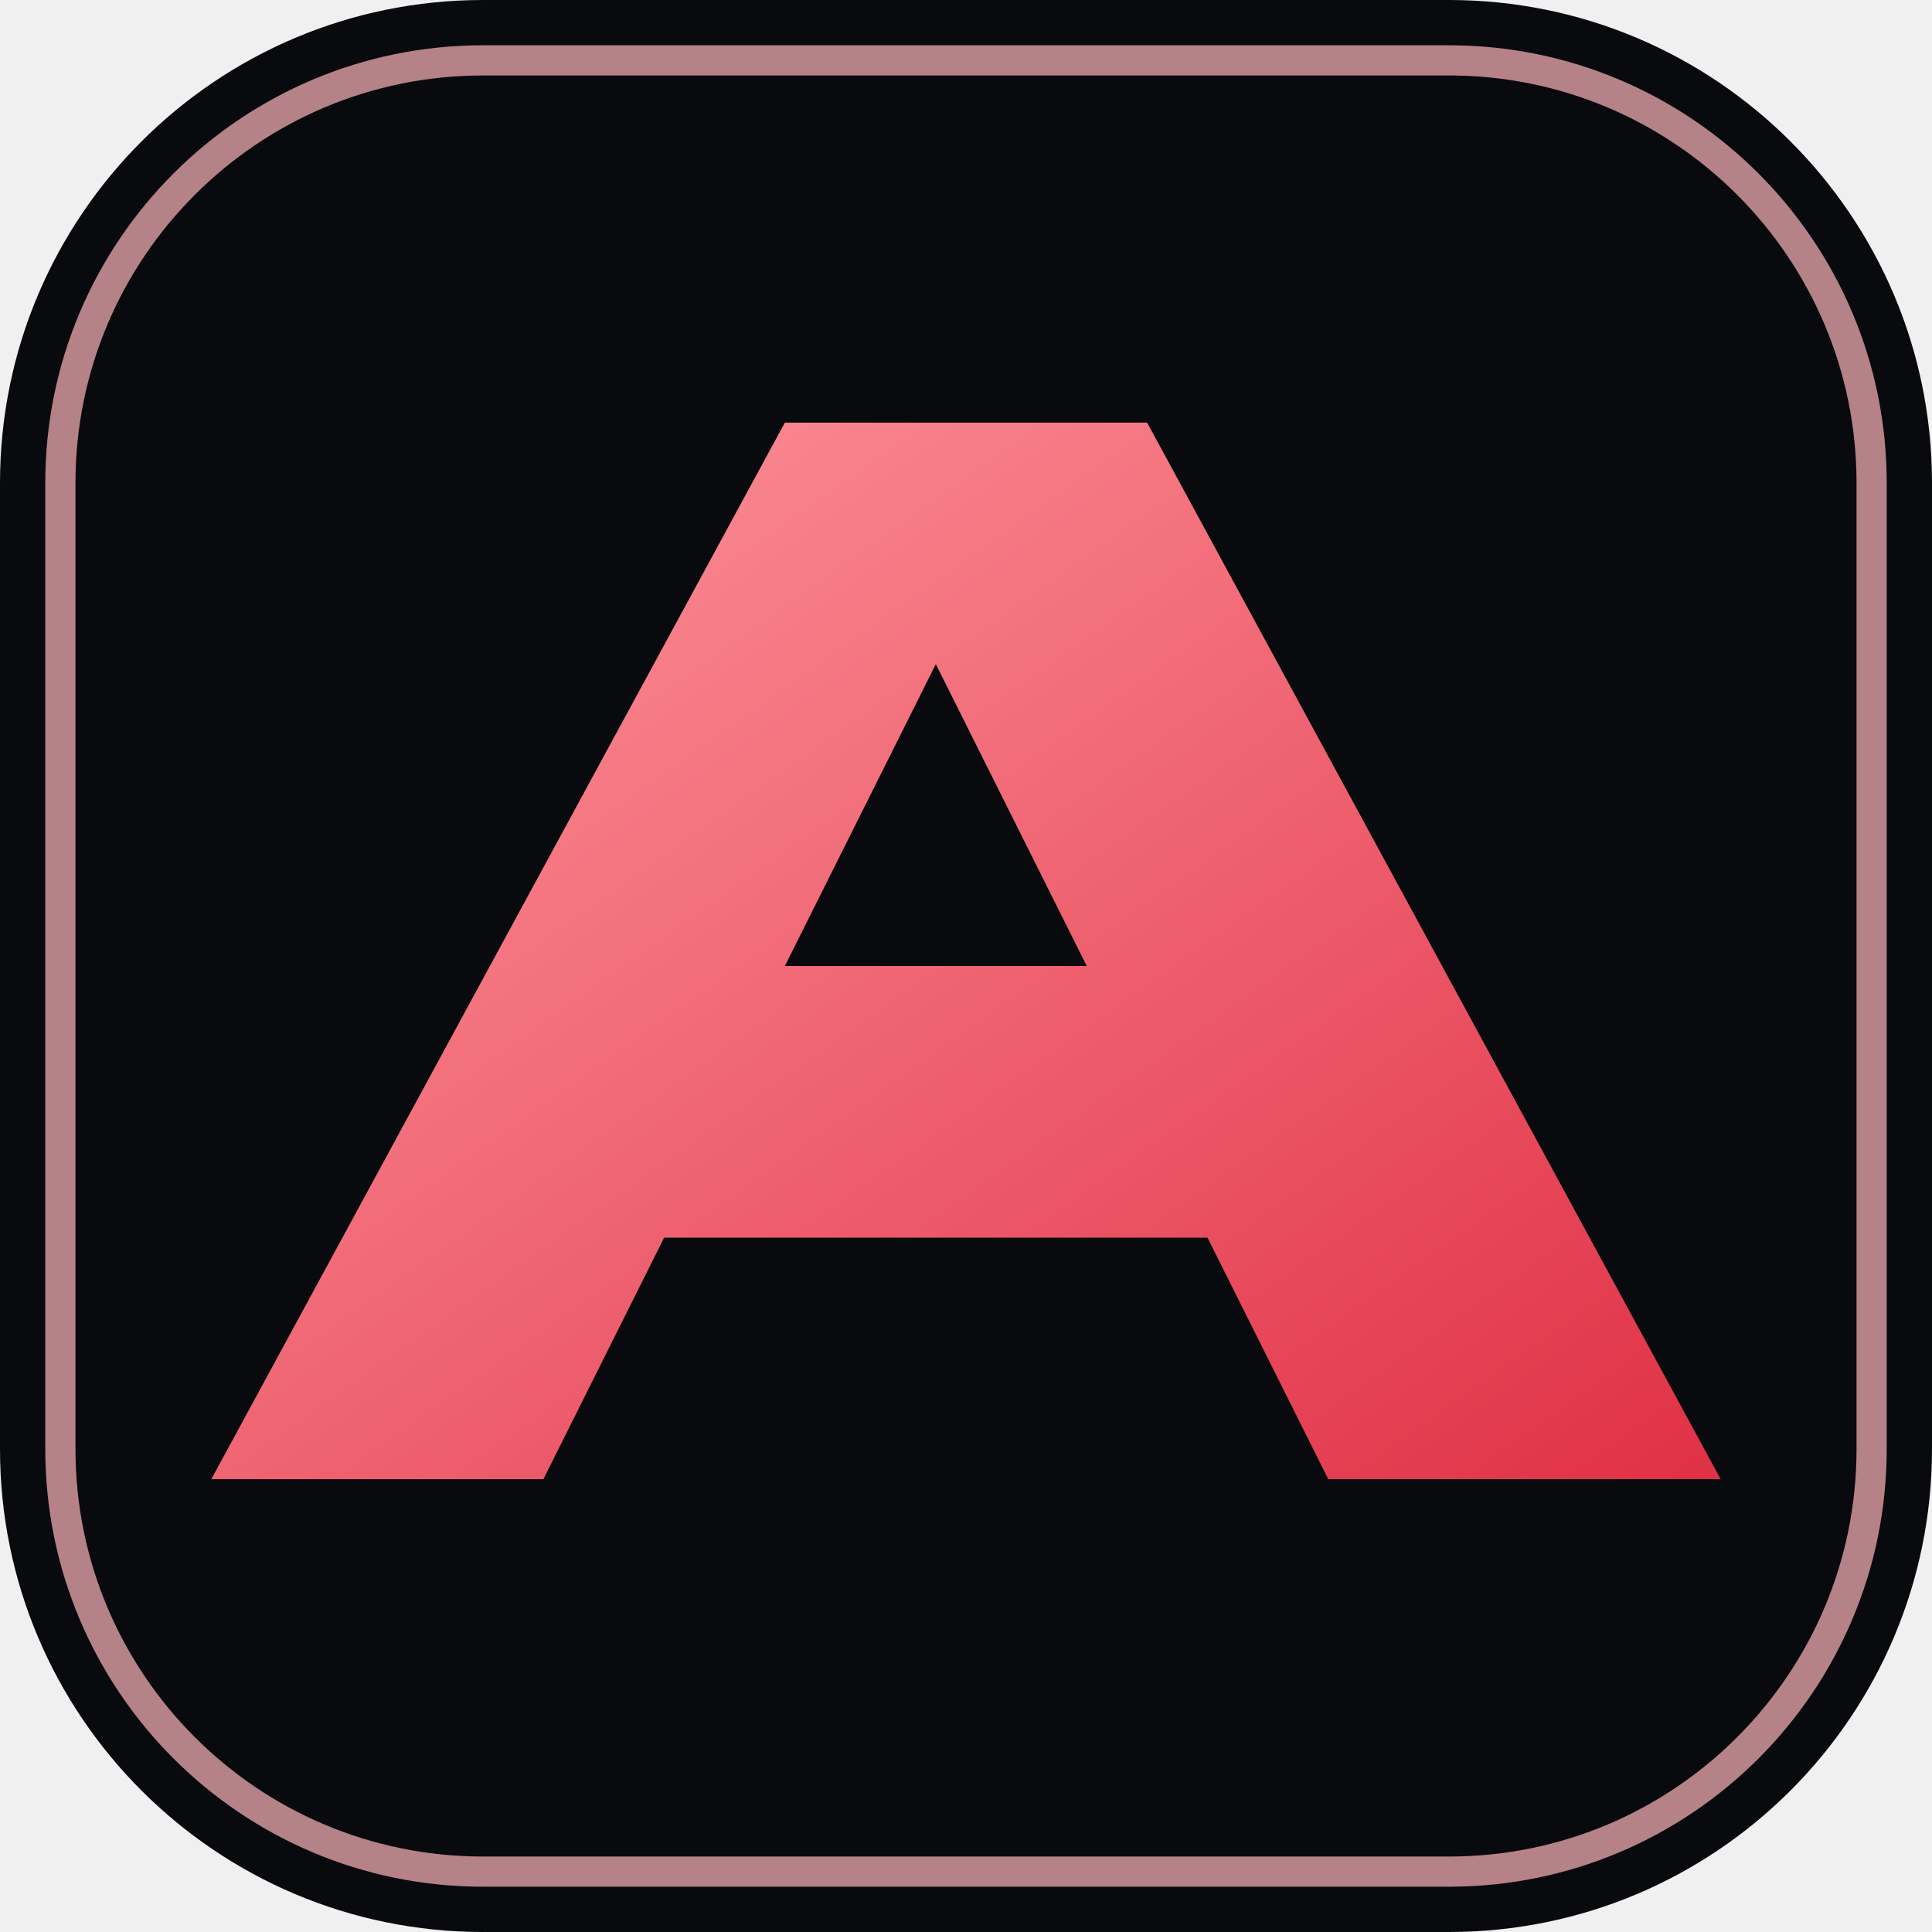
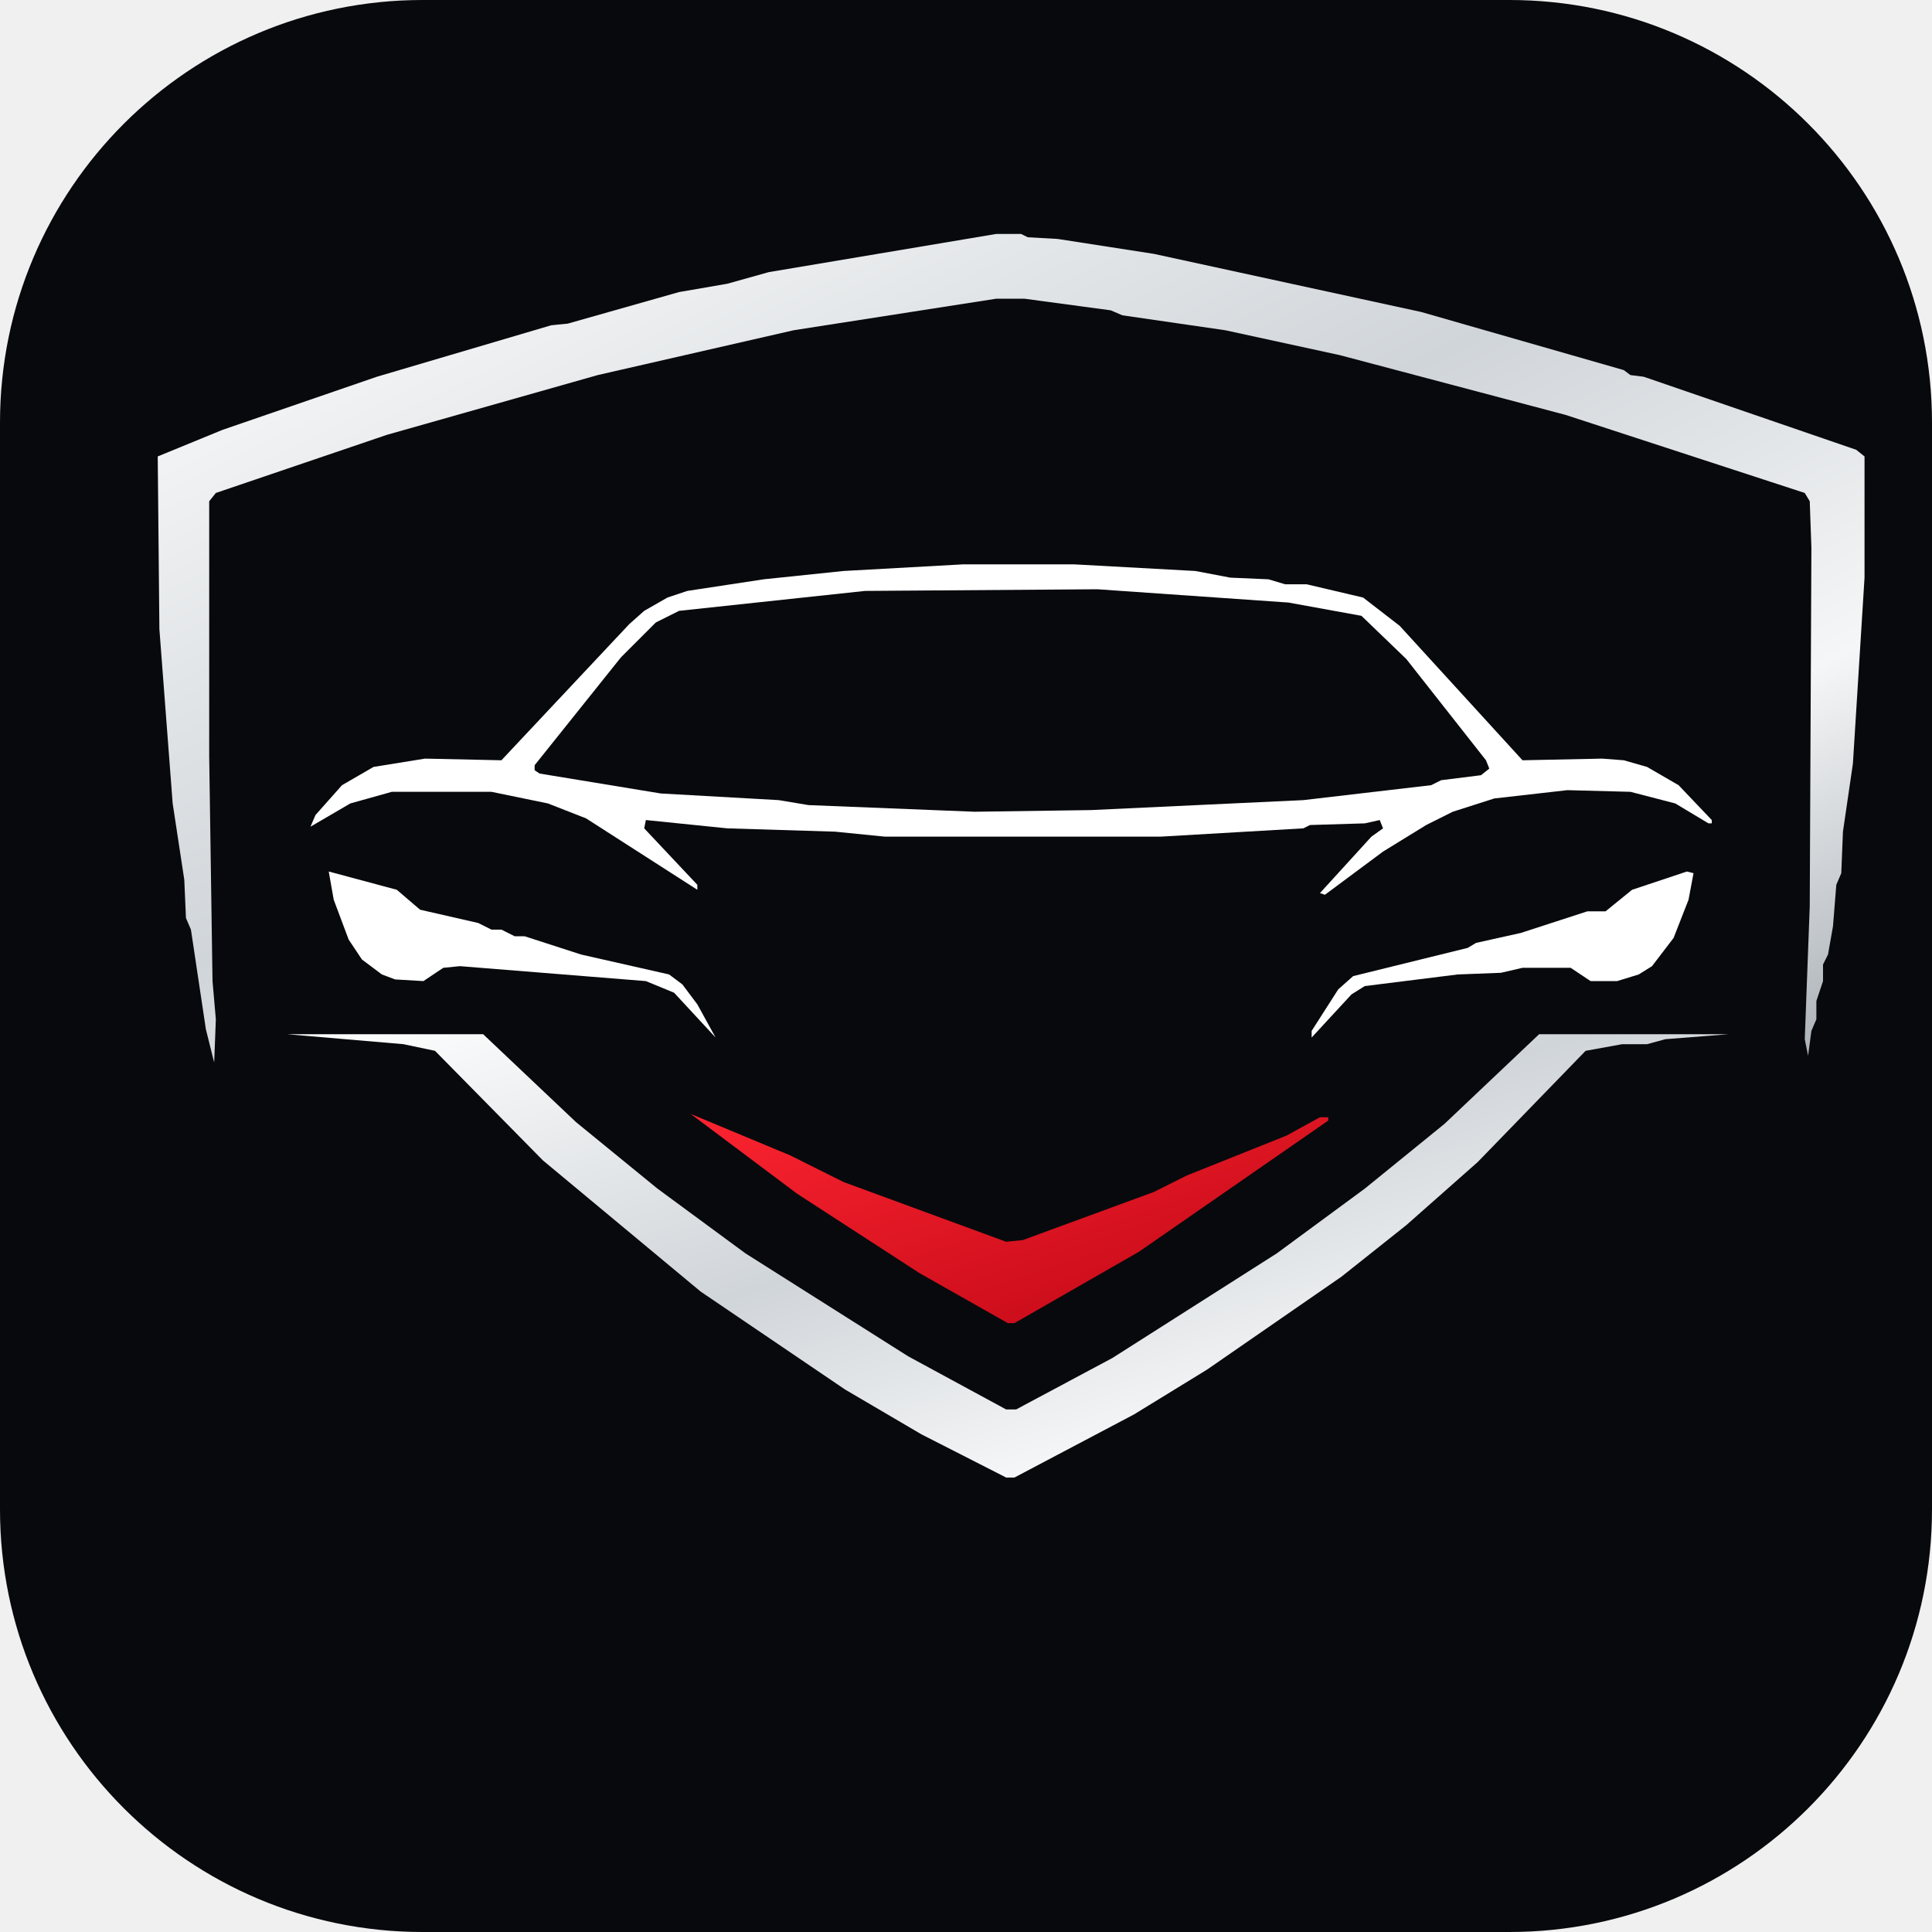
<svg xmlns="http://www.w3.org/2000/svg" viewBox="0 0 64 64">
-   <defs>
-     <linearGradient id="a" x1="0" y1="0" x2="1" y2="1">
-       <stop stop-color="#ff989f" />
-       <stop offset="1" stop-color="#e03146" />
-     </linearGradient>
-   </defs>
-   <rect width="64" height="64" rx="16" fill="#080a0d" />
-   <rect x="2" y="2" width="60" height="60" rx="14" fill="none" stroke="#ffb6bb" stroke-opacity=".7" />
-   <path d="M7 49 26 14h12l19 35H44l-4-8H22l-4 8H7Zm19-17h10l-5-10z" fill="url(#a)" />
+   <rect width="64" height="64" rx="14" fill="#08090c" />
+   <g transform="translate(0,5) scale(.055)">
+     <g transform="translate(-60,-240)">
+       <defs>
+         <linearGradient id="steel" x1="0" y1="0" x2="1" y2="1">
+           <stop stop-color="#fff" />
+           <stop offset=".45" stop-color="#d0d5d9" />
+           <stop offset=".75" stop-color="#f5f6f7" />
+           <stop offset="1" stop-color="#a6adb3" />
+         </linearGradient>
+         <linearGradient id="red" x1="0" y1="0" x2="1" y2="1">
+           <stop stop-color="#fc2430" />
+           <stop offset="1" stop-color="#be0615" />
+         </linearGradient>
+       </defs>
+       <path fill="url(#steel)" fill-rule="evenodd" d="M155,424 156,528 164,633 171,679 172,702 175,709 184,769 189,789 190,763 188,740 186,605 186,451 190,446 293,411 420,375 538,348 660,329 677,329 729,336 736,339 798,348 867,363 1003,399 1147,446 1150,451 1151,479 1150,695 1147,775 1149,785 1151,770 1154,763 1154,752 1158,740 1158,730 1161,724 1164,707 1166,682 1169,675 1170,650 1176,609 1183,497 1183,424 1178,420 1050,376 1042,375 1038,372 916,337 755,302 697,293 679,292 675,290 660,290 523,313 498,320 469,325 402,344 392,345 287,376 194,408Z" />
+       <path fill="#fff" fill-rule="evenodd" d="M1080,675 1076,674 1043,685 1027,698 1016,698 976,711 949,717 944,720 875,737 866,745 850,770 850,774 874,748 882,743 938,736 964,735 977,732 1006,732 1018,740 1034,740 1047,736 1055,731 1068,714 1077,691Z M258,674 261,691 270,715 278,727 290,736 298,739 315,740 327,732 337,731 449,740 466,747 491,774 480,754 471,742 463,736 410,724 376,713 370,713 362,709 356,709 348,705 313,697 299,685Z M247,647 271,633 296,626 356,626 390,633 413,642 480,685 480,682 448,648 449,643 498,648 563,650 593,653 759,653 845,648 849,646 882,645 891,643 893,648 886,653 855,687 858,688 893,662 919,646 935,638 960,630 1004,625 1042,626 1069,633 1089,645 1091,645 1091,643 1071,622 1052,611 1038,607 1025,606 977,607 903,526 881,509 847,501 834,501 824,498 801,497 780,493 707,489 640,489 568,493 520,498 474,505 462,509 448,517 439,525 362,607 316,606 285,611 266,622 250,640Z M382,610 434,545 455,524 469,517 581,505 721,504 836,512 880,520 907,546 955,607 957,612 952,616 928,619 922,622 845,631 717,637 647,638 547,634 529,631 458,627 385,615 382,613Z" />
+       <path fill="url(#steel)" fill-rule="evenodd" transform="translate(0,-275)" d="M233,1047 303,1053 322,1057 387,1123 482,1202 569,1261 615,1288 666,1314 671,1314 743,1276 787,1249 868,1193 907,1162 950,1124 1015,1057 1037,1053 1052,1053 1063,1050 1101,1047 987,1047 930,1101 882,1140 829,1179 730,1242 672,1273 666,1273 607,1241 509,1179 456,1140 407,1100 351,1047Z" />
+       <path fill="url(#red)" fill-rule="evenodd" transform="translate(0,-275)" d="M476,1095 540,1143 614,1191 667,1221 671,1221 746,1178 860,1099 860,1097 855,1097 835,1108 775,1132 755,1142 676,1171 666,1172 568,1136 536,1120Z" />
+     </g>
+   </g>
</svg>
